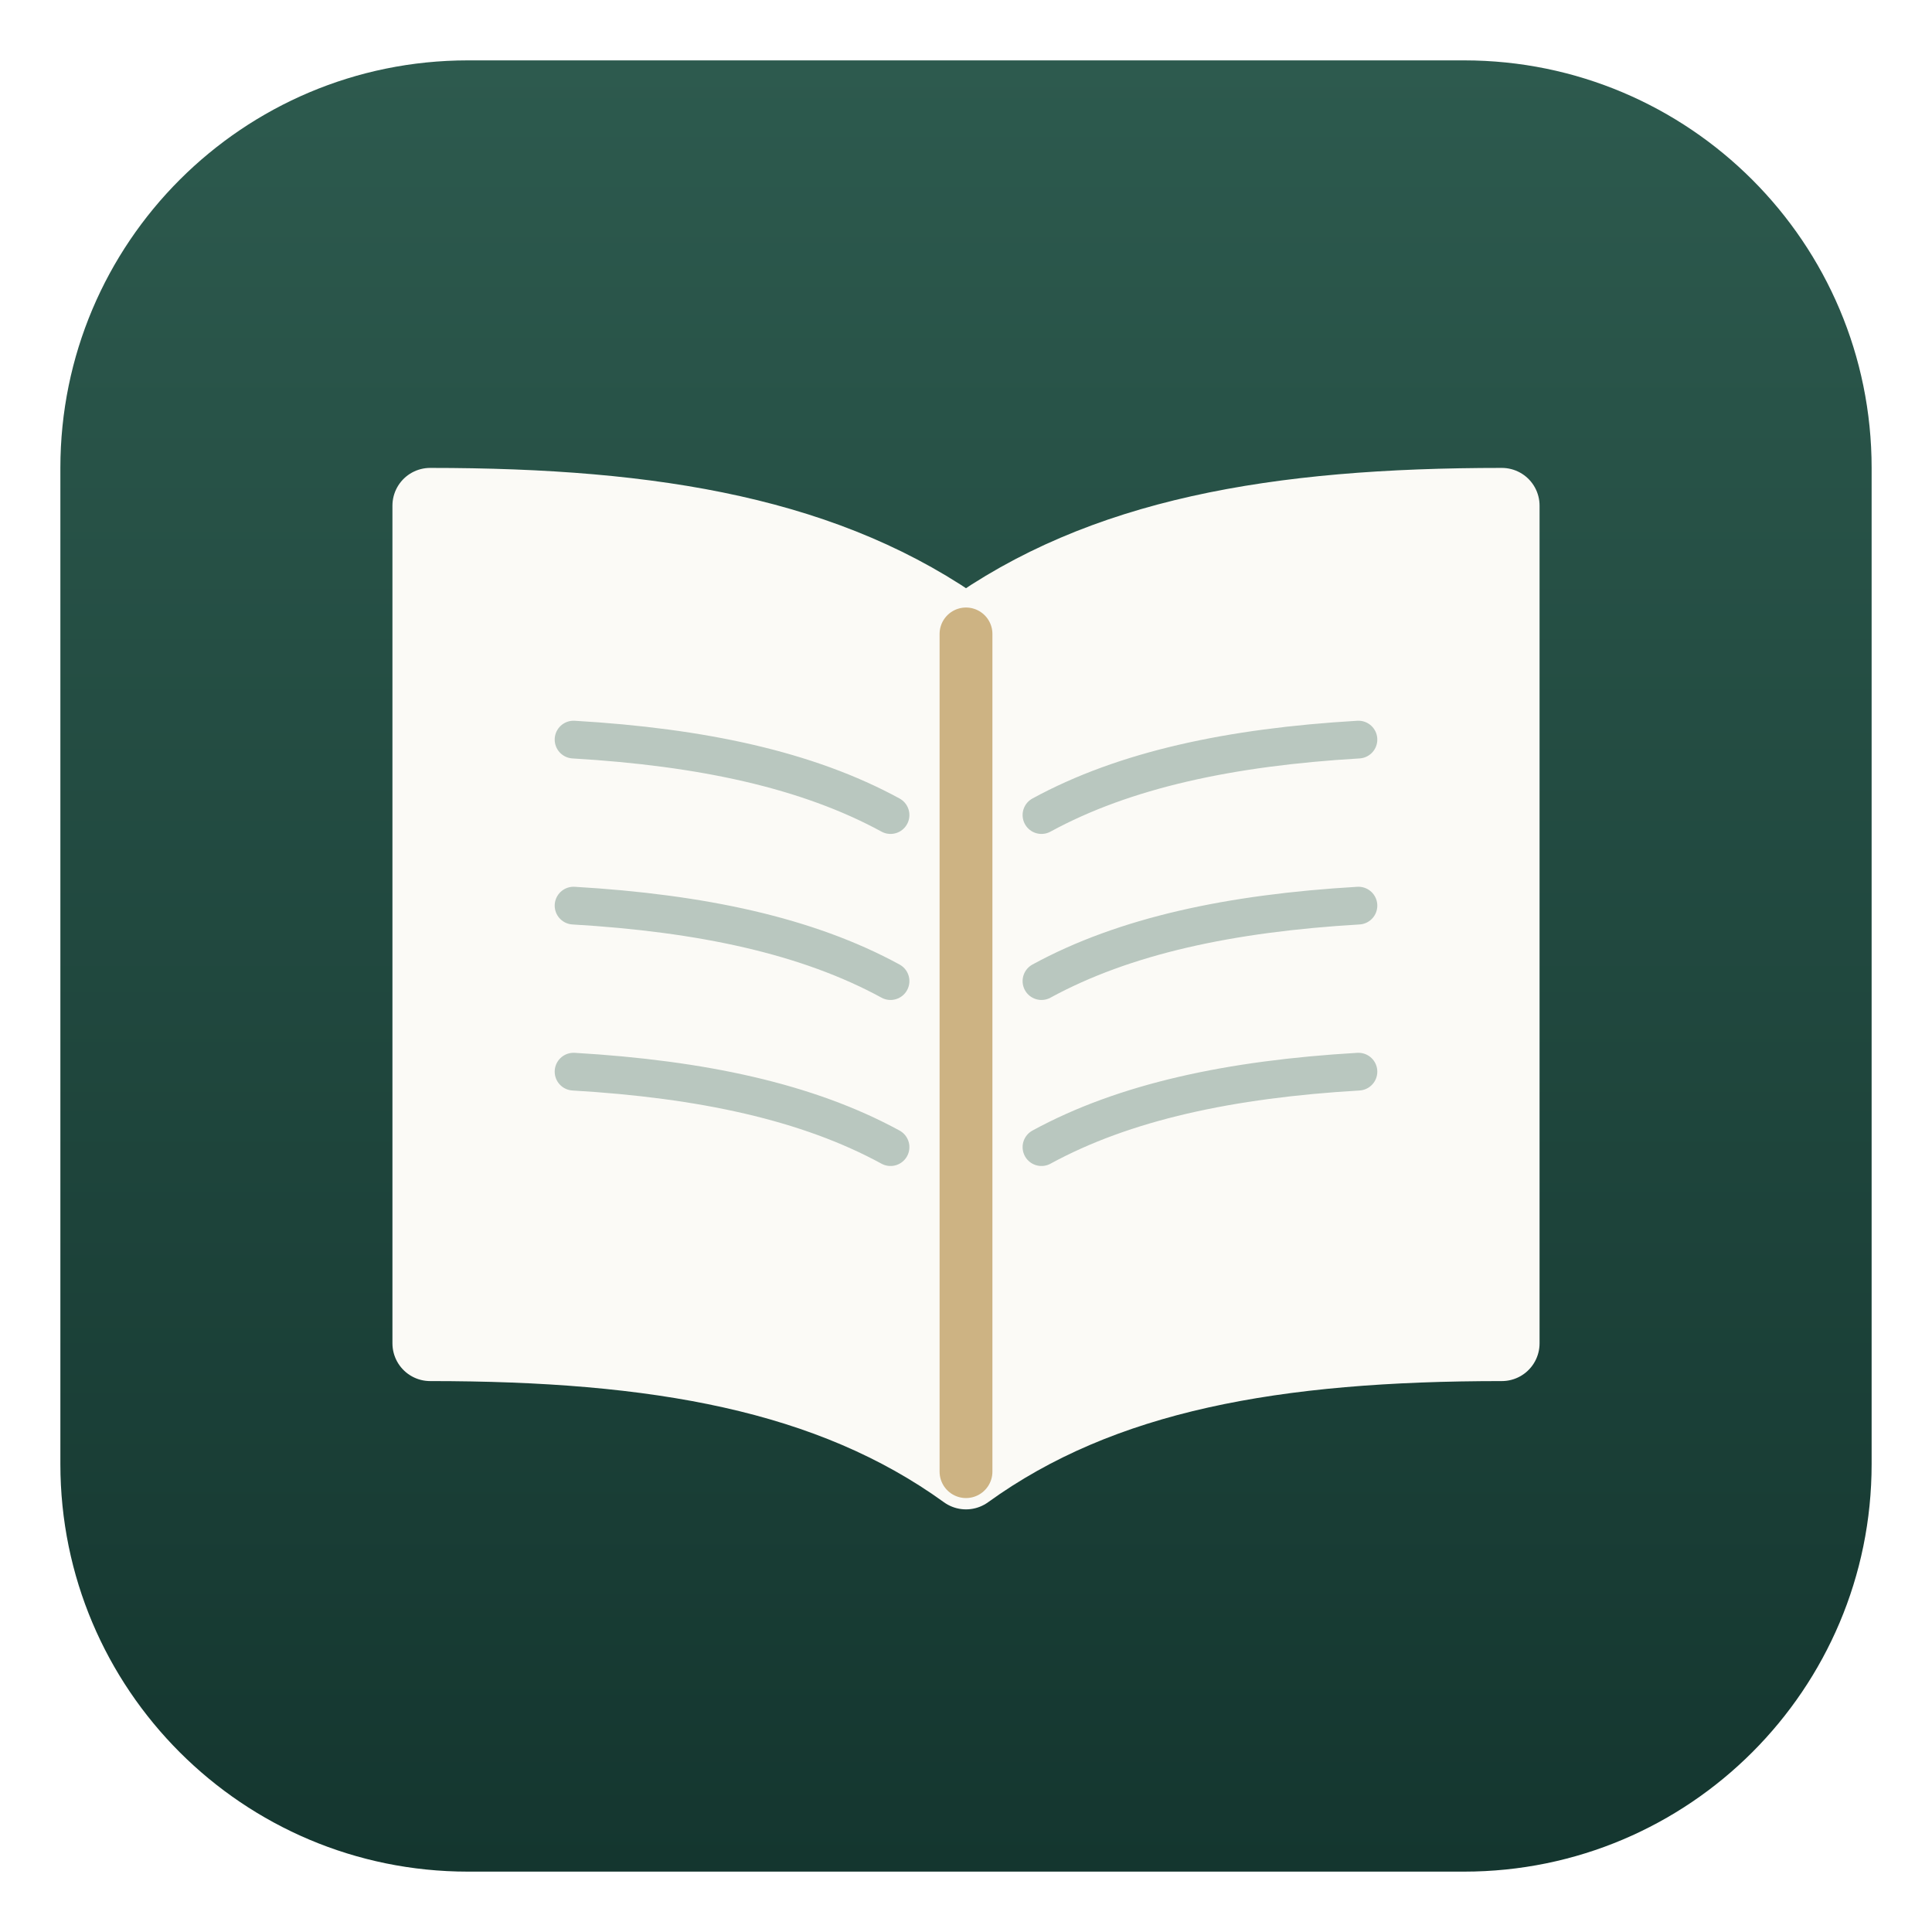
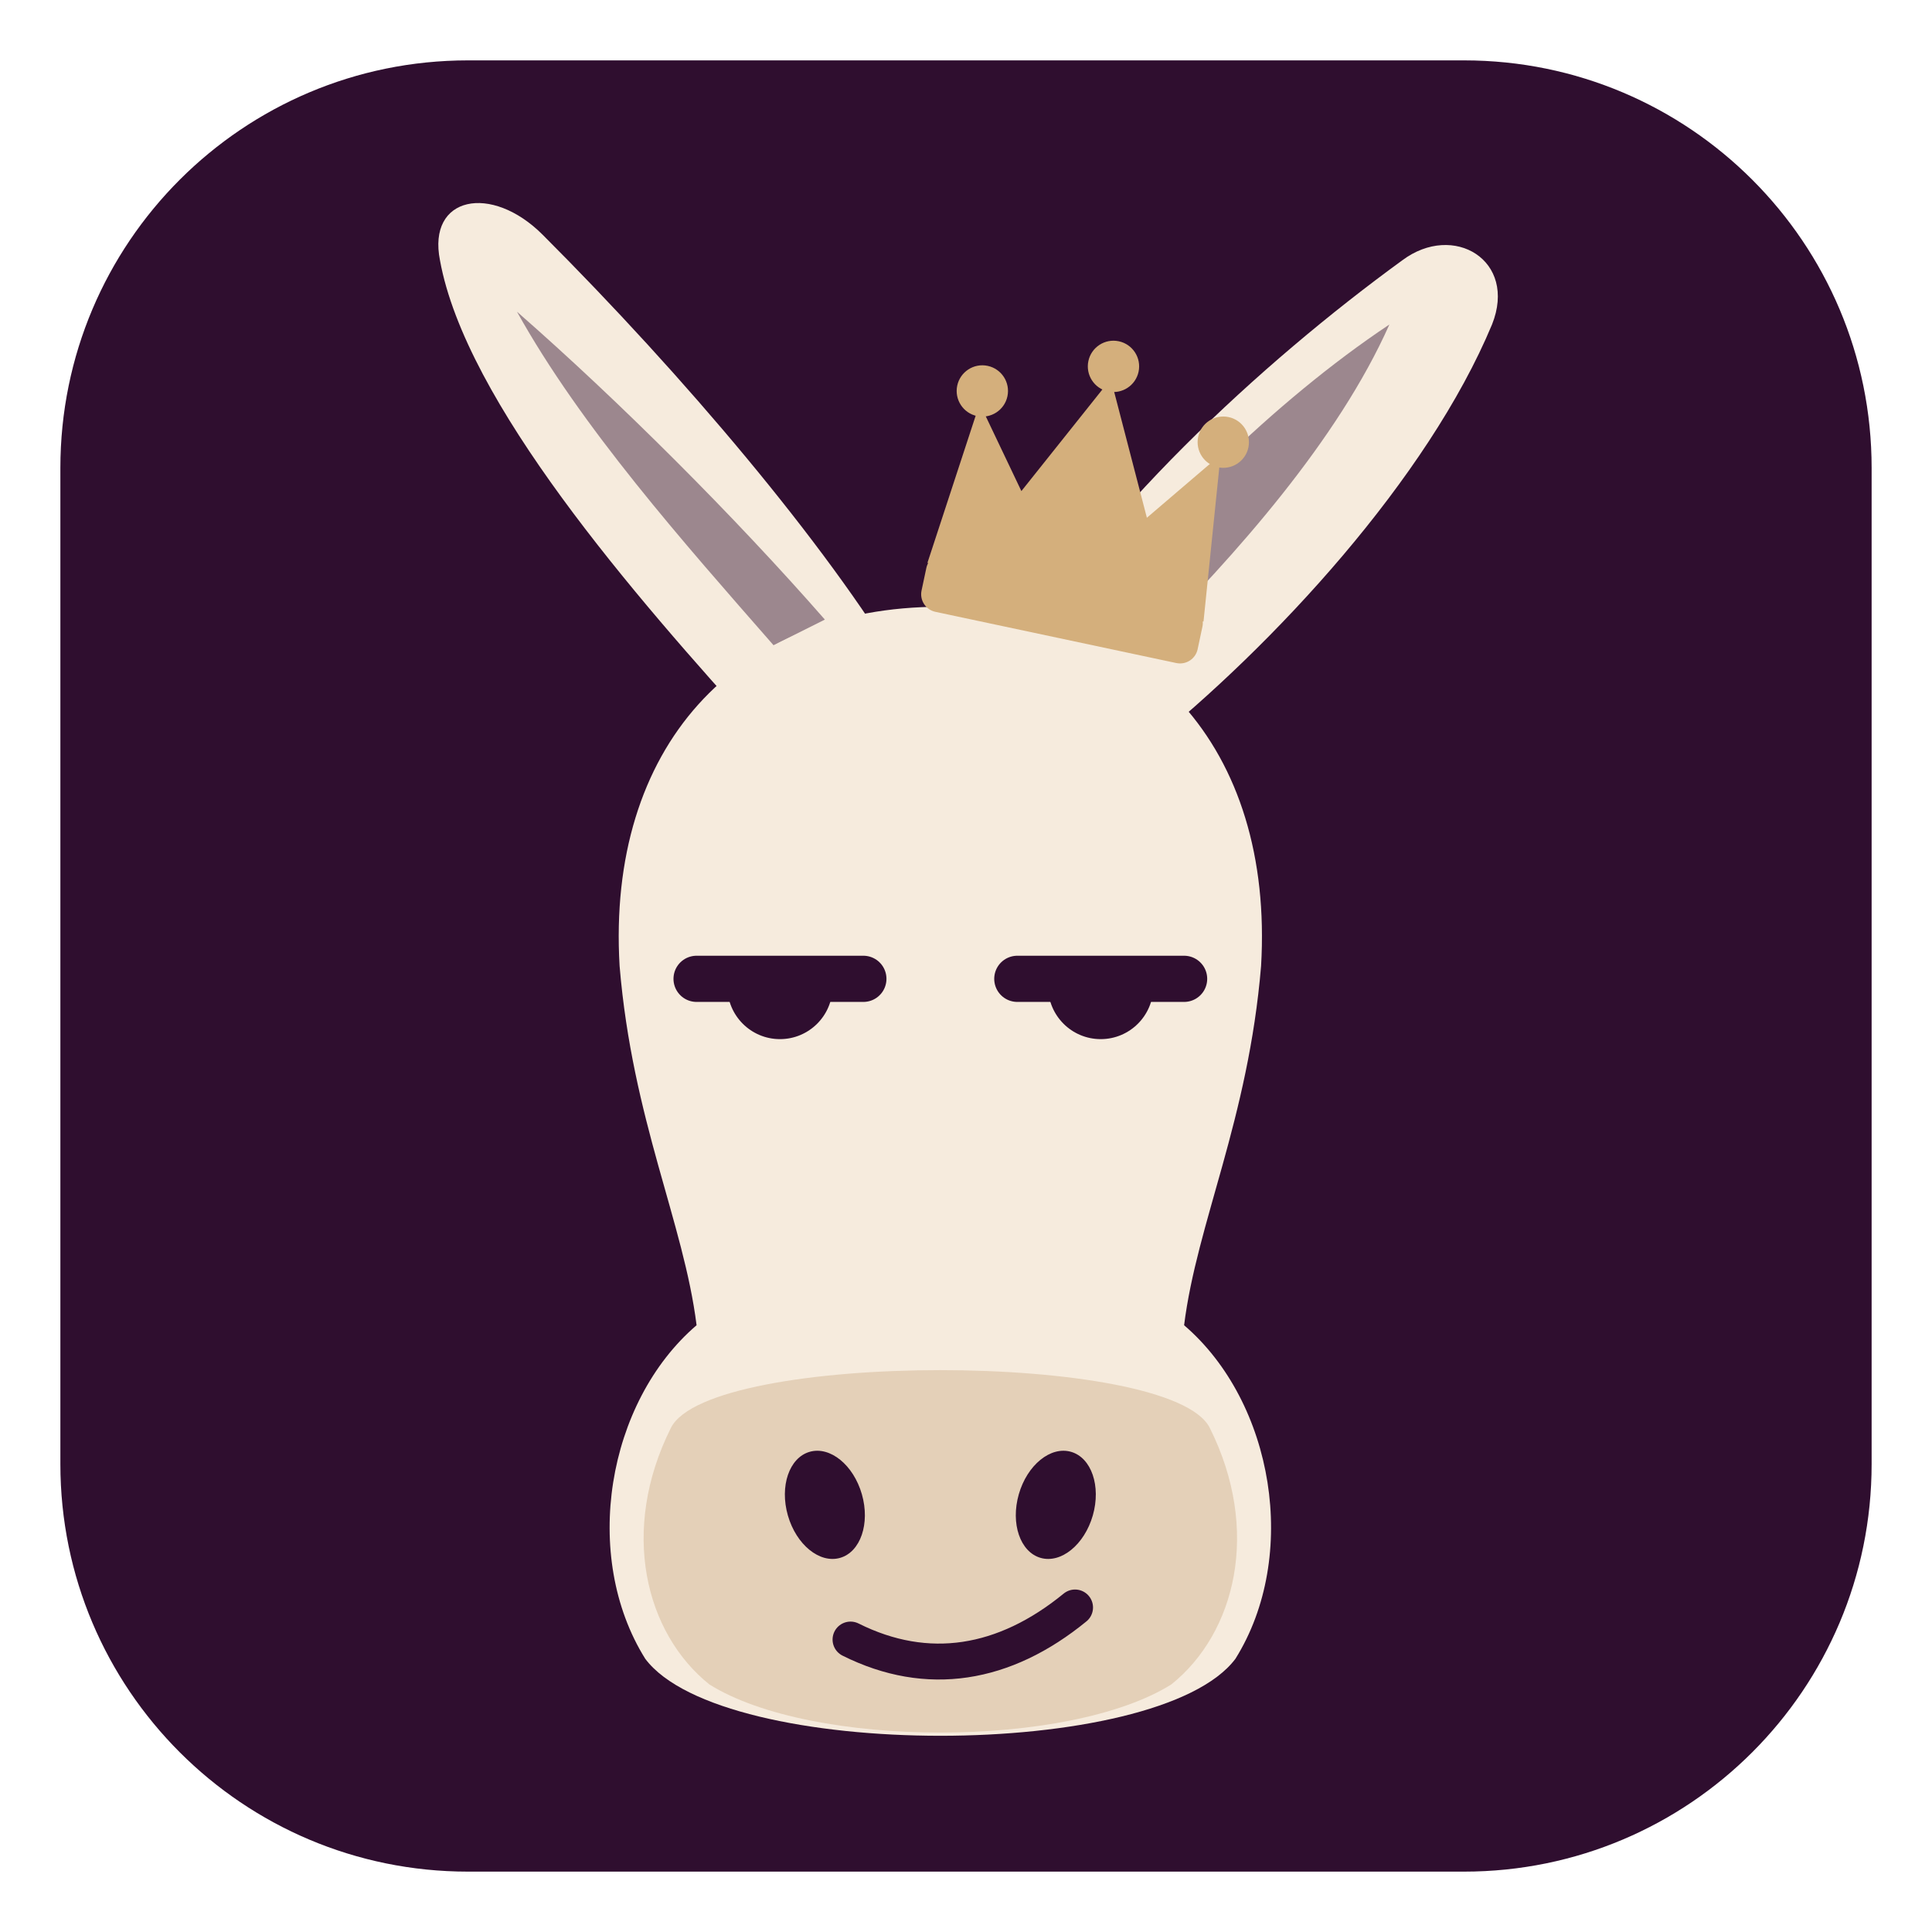
<svg xmlns="http://www.w3.org/2000/svg" width="512" height="512" viewBox="0 0 512 512">
-   <defs>
-     <linearGradient id="fundo" x1="0" y1="0" x2="0" y2="1">
-       <stop offset="0" stop-color="#2d5a4e" />
-       <stop offset="1" stop-color="#14362f" />
-     </linearGradient>
-   </defs>
-   <rect x="16" y="16" width="480" height="480" rx="108" fill="url(#fundo)" />
-   <g fill="none" stroke-linecap="round" stroke-linejoin="round">
-     <path d="M256 168c-36-26-82-34-142-34v222c60 0 106 8 142 34 36-26 82-34 142-34V134c-60 0-106 8-142 34z" fill="#fbfaf6" stroke="#fbfaf6" stroke-width="20" />
-     <path d="M256 168v222" stroke="#cdb383" stroke-width="14" />
-     <path d="M152 196c34 2 62 8 84 20M152 240c34 2 62 8 84 20M152 284c34 2 62 8 84 20" stroke="#b9c7bf" stroke-width="10" />
-     <path d="M360 196c-34 2-62 8-84 20M360 240c-34 2-62 8-84 20M360 284c-34 2-62 8-84 20" stroke="#b9c7bf" stroke-width="10" />
+   <rect x="16" y="16" width="480" height="480" rx="108" fill="#2F0E2F" />
+   <g transform="translate(31.6 45.2) scale(3.4)">
+     <path d="M50 44C40 33 27 18 25 7c-1-5 4-6 8-2 11 11 22 24 28 34z" fill="#F6EBDD" />
+     <path d="M51 37c-7-8-15-17-20-26 8 7 17 16 24 24z" fill="#2F0E2F" opacity=".45" />
+     <path d="M69 39c7-12 20-24 31-32 4-3 9 0 7 5-5 12-17 25-27 33z" fill="#F6EBDD" />
+     <path d="M75 35c6-8 15-17 24-23-4 9-12 18-19 25z" fill="#2F0E2F" opacity=".45" />
+     <path d="M64 34c16 0 26 11 25 28-1 12-5 20-6 28 7 6 9 18 4 26-6 8-40 8-46 0-5-8-3-20 4-26-1-8-5-16-6-28-1-17 9-28 25-28z" fill="#F6EBDD" />
+     <path d="M43 98c3-6 39-6 42 0 4 8 2 16-3 20-8 5-28 5-36 0-5-4-7-12-3-20z" fill="#E4D0B8" />
+     <path d="M45 63h13M70 63h13" stroke="#2F0E2F" stroke-width="3.6" stroke-linecap="round" />
+     <path d="M47.4 63.6a4.1 4.1 0 0 0 8.2 0zM72.4 63.6a4.1 4.1 0 0 0 8.2 0z" fill="#2F0E2F" />
+     <ellipse cx="55" cy="104" rx="3" ry="4.3" transform="rotate(-16 55 104)" fill="#2F0E2F" />
+     <ellipse cx="73" cy="104" rx="3" ry="4.3" transform="rotate(16 73 104)" fill="#2F0E2F" />
+     <path d="M57 114.5c6 3 12 2 17.5-2.5" fill="none" stroke="#2F0E2F" stroke-width="2.8" stroke-linecap="round" />
+     <g transform="rotate(12 75 27)" fill="#D4AF7C">
+       <path d="M64 33l1.4-13 4.6 6 5-10 5 10 4.6-6L86 33z" />
+       <rect x="64" y="32" width="22" height="4.6" rx="1.4" />
+       <circle cx="65.4" cy="19" r="2" />
+       <circle cx="75" cy="15" r="2" />
+       <circle cx="84.6" cy="19" r="2" />
+     </g>
  </g>
</svg>
